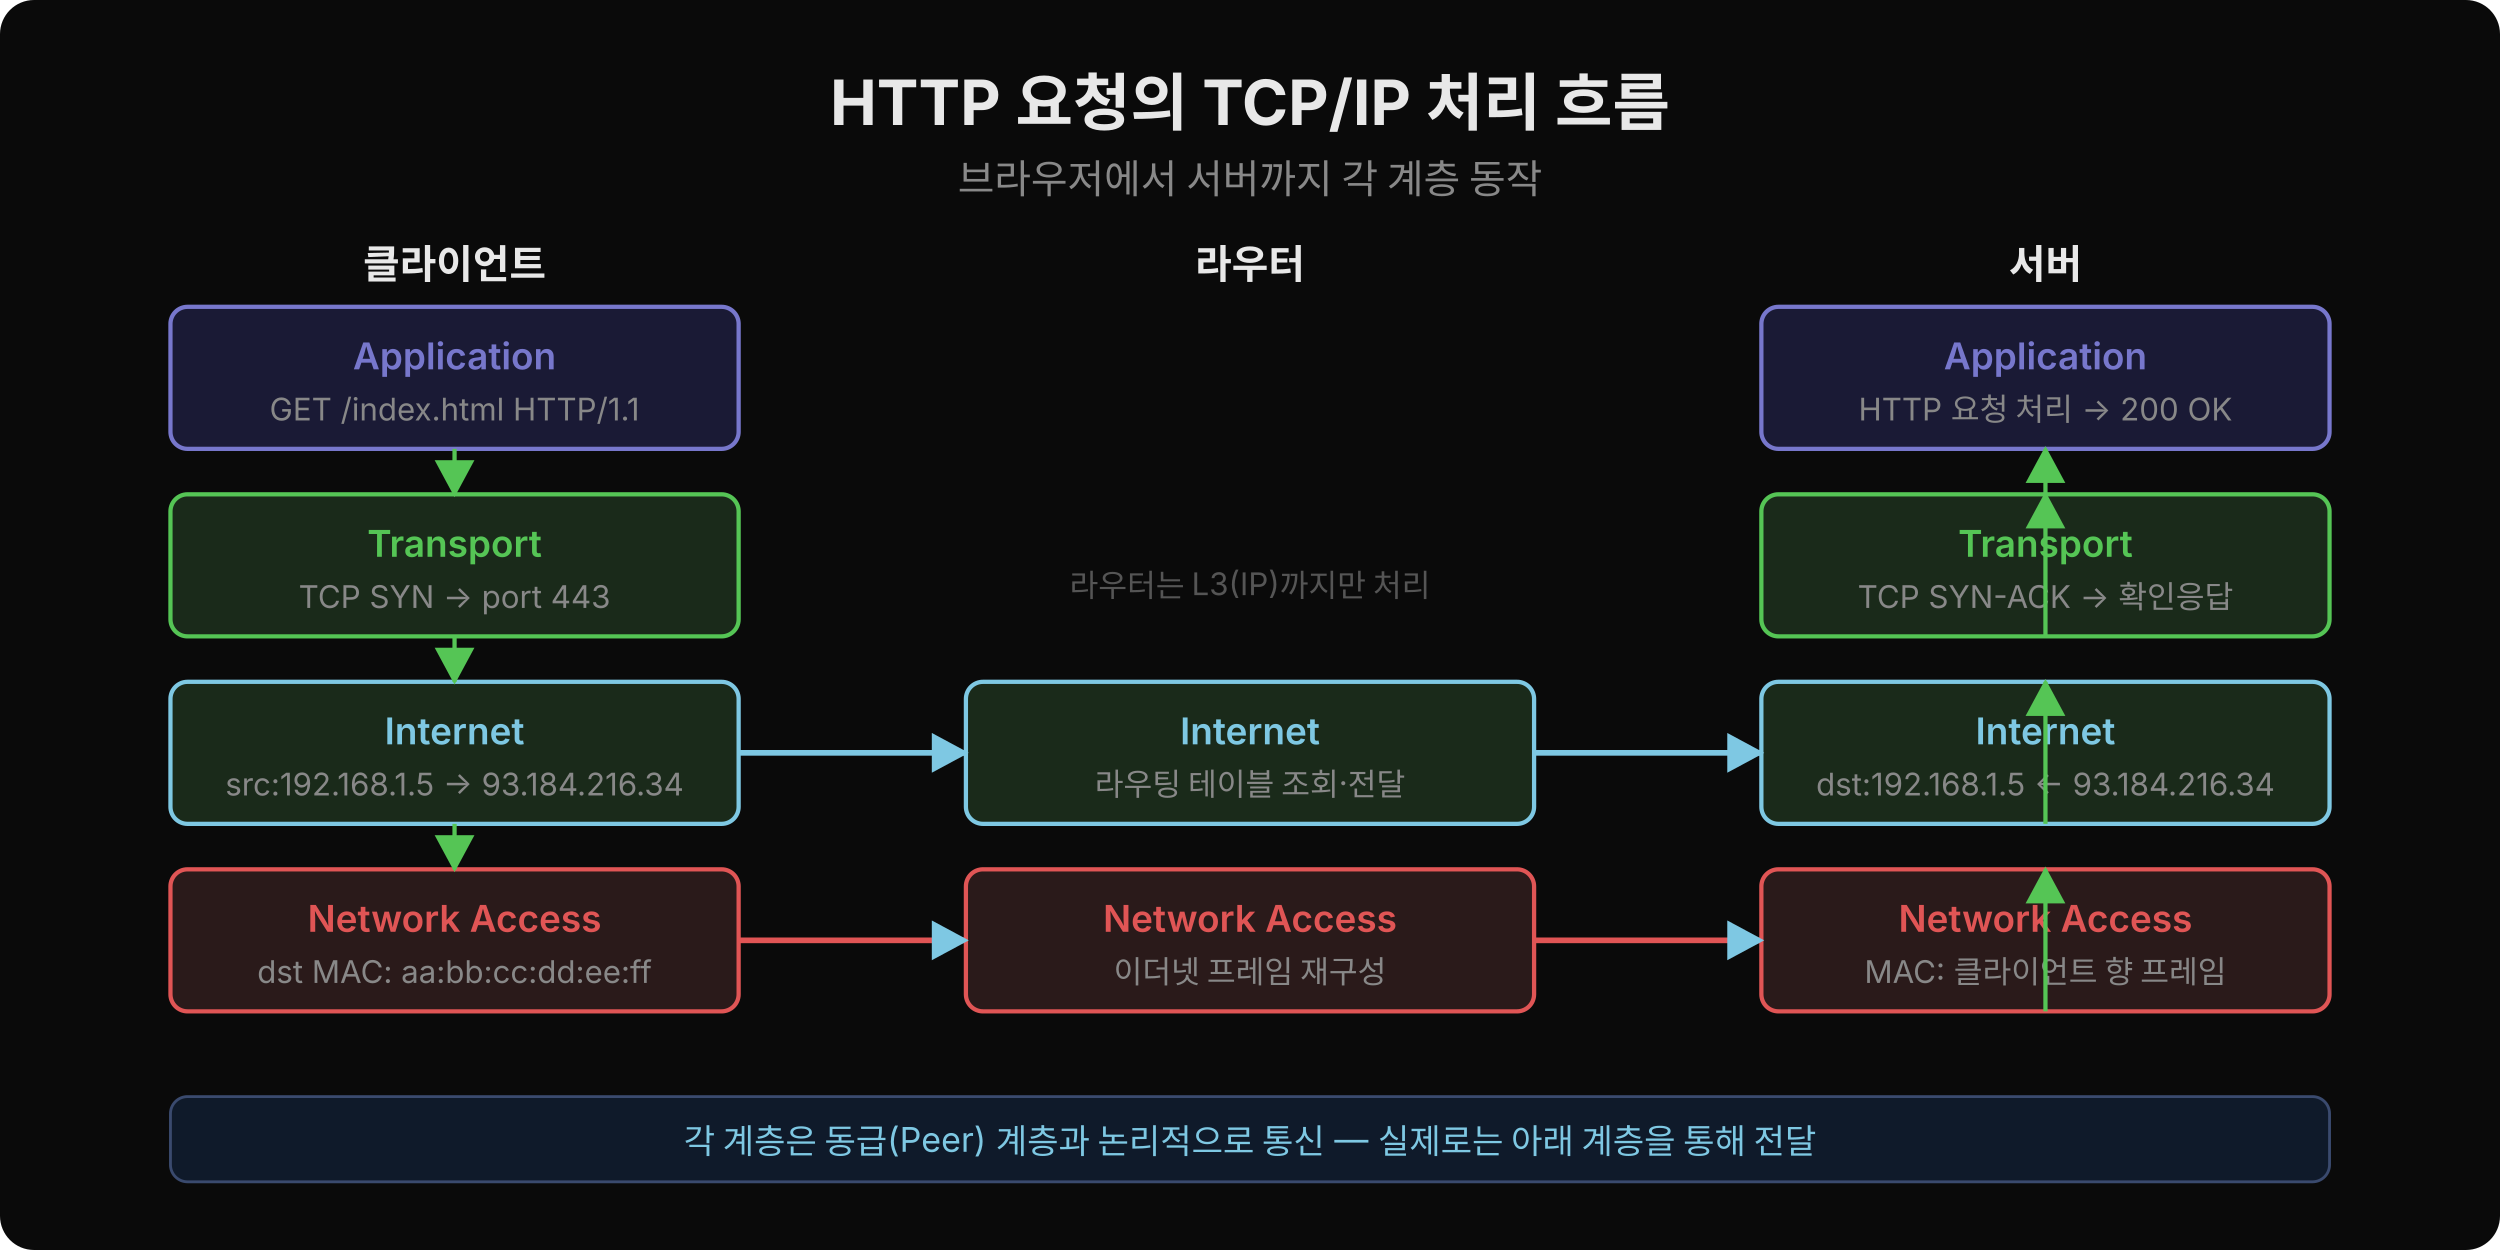
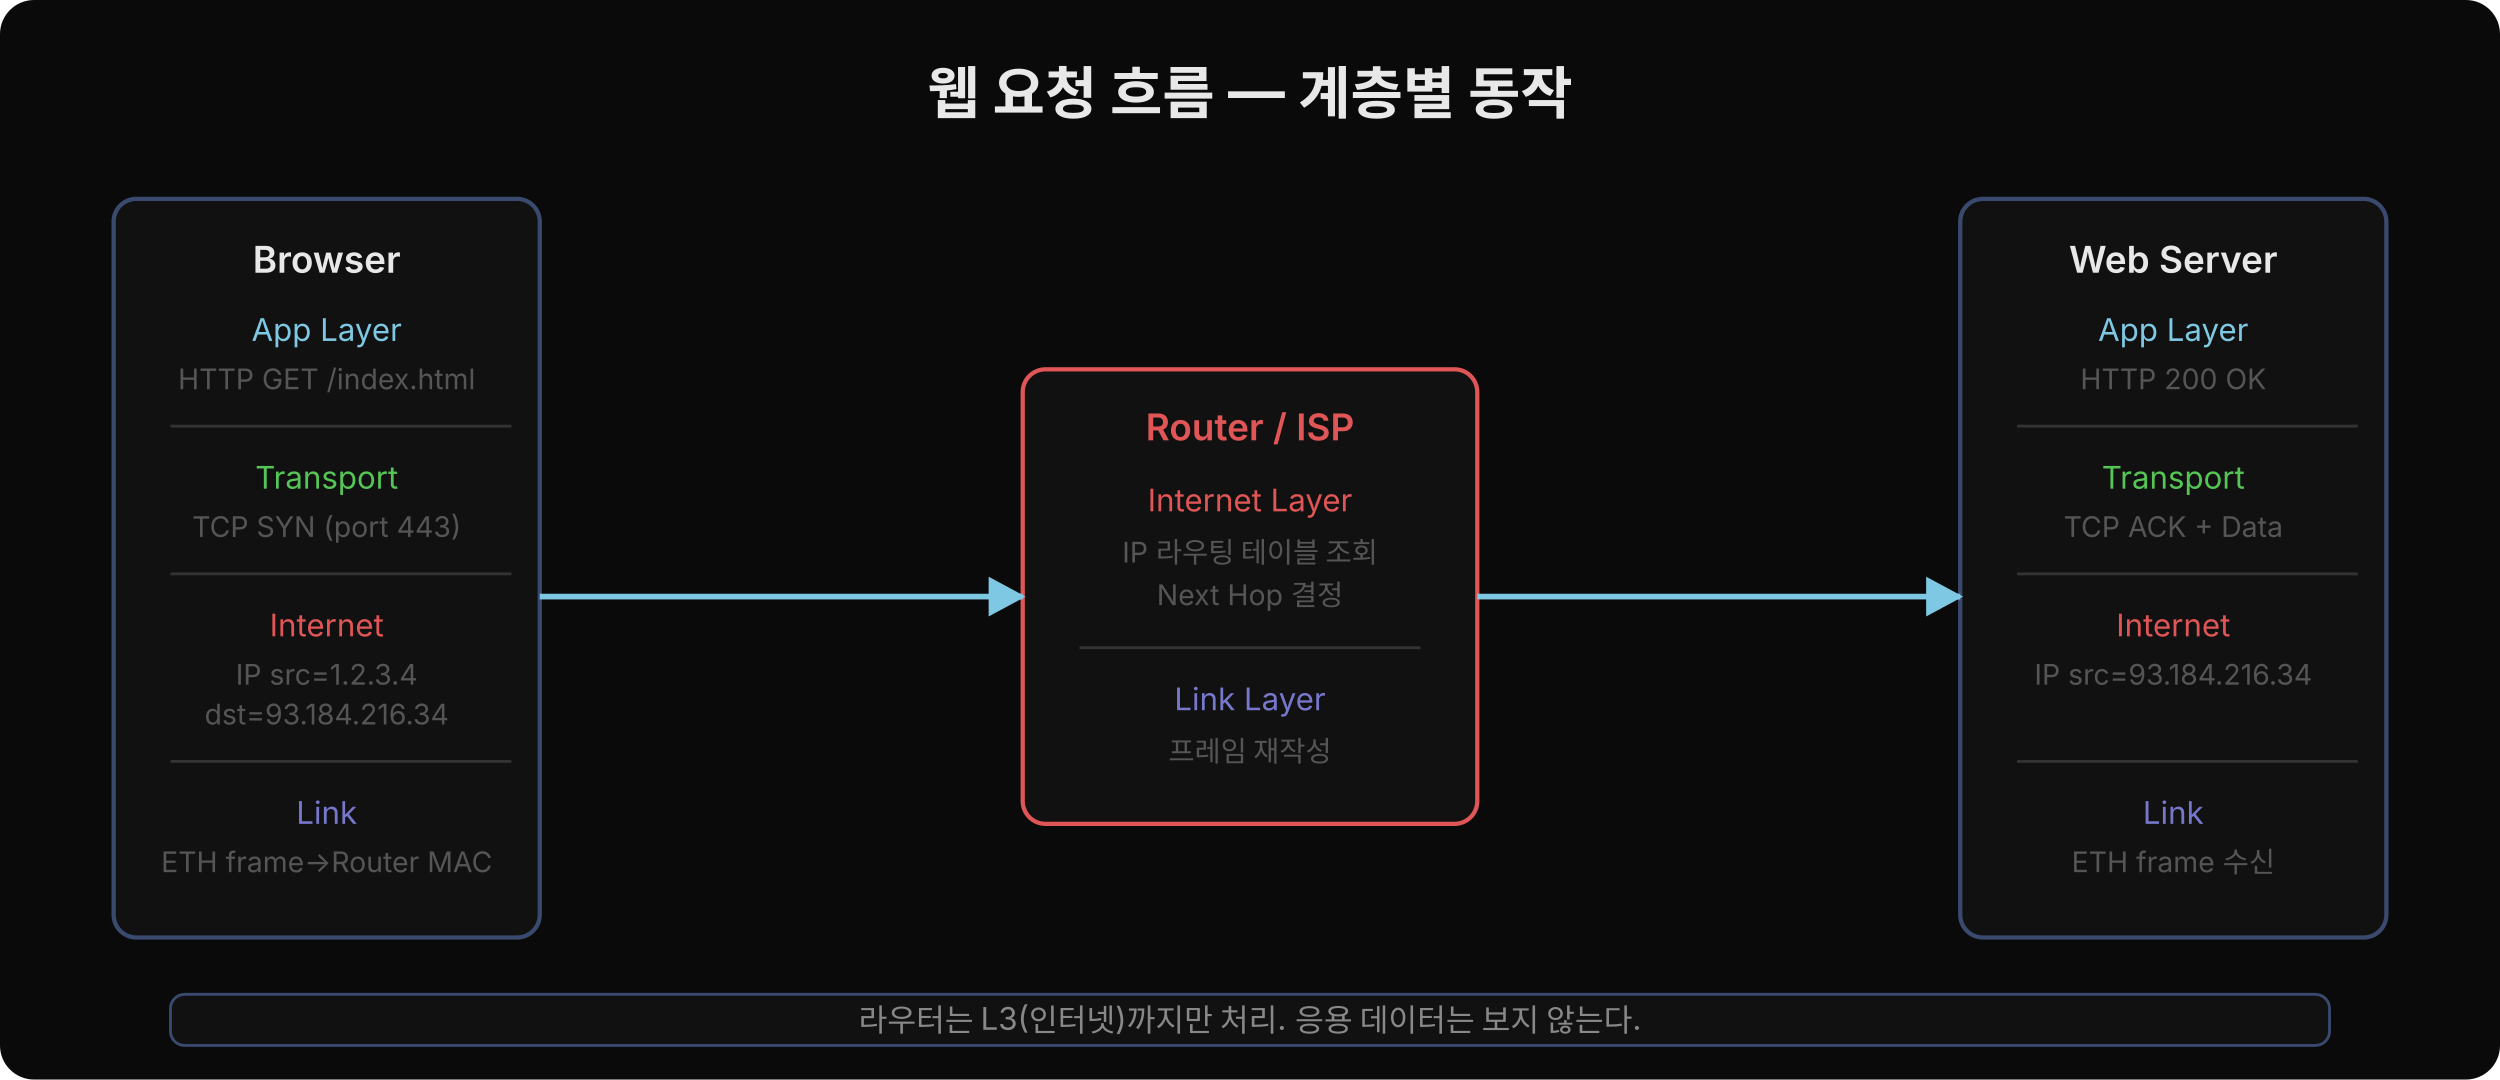
- <svg xmlns="http://www.w3.org/2000/svg" width="880" height="440" viewBox="0 0 880 440">
+ <svg xmlns="http://www.w3.org/2000/svg" width="880" height="380" viewBox="0 0 880 380">
  <defs>
-     <marker id="arrf" viewBox="0 0 14 14" refX="12" refY="7" markerUnits="userSpaceOnUse" markerWidth="14" markerHeight="14" orient="auto">
+     <marker id="arr" viewBox="0 0 14 14" refX="12" refY="7" markerUnits="userSpaceOnUse" markerWidth="14" markerHeight="14" orient="auto">
      <path d="M 0 0 L 13 7 L 0 14 z" fill="#7ec8e3" />
    </marker>
-     <marker id="arrf2" viewBox="0 0 14 14" refX="12" refY="7" markerUnits="userSpaceOnUse" markerWidth="14" markerHeight="14" orient="auto">
-       <path d="M 0 0 L 13 7 L 0 14 z" fill="#55c555" />
-     </marker>
  </defs>
-   <rect width="880" height="440" fill="#0a0a0a" rx="12" />
-   <text x="440" y="44" font-family="'Wanted Sans Variable','Wanted Sans',-apple-system,sans-serif" font-size="22" font-weight="700" fill="#e8e8e8" text-anchor="middle">HTTP 요청의 TCP/IP 처리 흐름</text>
-   <text x="440" y="68" font-family="'Wanted Sans Variable','Wanted Sans',-apple-system,sans-serif" font-size="14" fill="#888" text-anchor="middle">브라우저에서 서버까지 각 계층 동작</text>
-   <text x="160" y="98" font-family="'Wanted Sans Variable','Wanted Sans',-apple-system,sans-serif" font-size="14" font-weight="600" fill="#e8e8e8" text-anchor="middle">클라이언트</text>
-   <rect x="60" y="108" width="200" height="50" rx="6" fill="#1a1a35" stroke="#7777cc" stroke-width="1.5" />
-   <text x="160" y="130" font-family="'Wanted Sans Variable','Wanted Sans',-apple-system,sans-serif" font-size="13" font-weight="600" fill="#7777cc" text-anchor="middle">Application</text>
-   <text x="160" y="148" font-family="'Wanted Sans Variable','Wanted Sans',-apple-system,sans-serif" font-size="11" fill="#888" text-anchor="middle">GET /index.html HTTP/1.1</text>
-   <rect x="60" y="174" width="200" height="50" rx="6" fill="#1a2a1a" stroke="#55c555" stroke-width="1.5" />
-   <text x="160" y="196" font-family="'Wanted Sans Variable','Wanted Sans',-apple-system,sans-serif" font-size="13" font-weight="600" fill="#55c555" text-anchor="middle">Transport</text>
-   <text x="160" y="214" font-family="'Wanted Sans Variable','Wanted Sans',-apple-system,sans-serif" font-size="11" fill="#888" text-anchor="middle">TCP SYN → port 443</text>
-   <rect x="60" y="240" width="200" height="50" rx="6" fill="#1a2a1a" stroke="#7ec8e3" stroke-width="1.5" />
-   <text x="160" y="262" font-family="'Wanted Sans Variable','Wanted Sans',-apple-system,sans-serif" font-size="13" font-weight="600" fill="#7ec8e3" text-anchor="middle">Internet</text>
-   <text x="160" y="280" font-family="'Wanted Sans Variable','Wanted Sans',-apple-system,sans-serif" font-size="11" fill="#888" text-anchor="middle">src:192.168.1.5 → 93.184.216.34</text>
-   <rect x="60" y="306" width="200" height="50" rx="6" fill="#2a1a1a" stroke="#e05555" stroke-width="1.5" />
-   <text x="160" y="328" font-family="'Wanted Sans Variable','Wanted Sans',-apple-system,sans-serif" font-size="13" font-weight="600" fill="#e05555" text-anchor="middle">Network Access</text>
-   <text x="160" y="346" font-family="'Wanted Sans Variable','Wanted Sans',-apple-system,sans-serif" font-size="11" fill="#888" text-anchor="middle">dst MAC: aa:bb:cc:dd:ee:ff</text>
-   <text x="440" y="98" font-family="'Wanted Sans Variable','Wanted Sans',-apple-system,sans-serif" font-size="14" font-weight="600" fill="#e8e8e8" text-anchor="middle">라우터</text>
-   <rect x="340" y="240" width="200" height="50" rx="6" fill="#1a2a1a" stroke="#7ec8e3" stroke-width="1.5" />
-   <text x="440" y="262" font-family="'Wanted Sans Variable','Wanted Sans',-apple-system,sans-serif" font-size="13" font-weight="600" fill="#7ec8e3" text-anchor="middle">Internet</text>
-   <text x="440" y="280" font-family="'Wanted Sans Variable','Wanted Sans',-apple-system,sans-serif" font-size="11" fill="#888" text-anchor="middle">라우팅 테이블 조회·전달</text>
-   <rect x="340" y="306" width="200" height="50" rx="6" fill="#2a1a1a" stroke="#e05555" stroke-width="1.5" />
-   <text x="440" y="328" font-family="'Wanted Sans Variable','Wanted Sans',-apple-system,sans-serif" font-size="13" font-weight="600" fill="#e05555" text-anchor="middle">Network Access</text>
-   <text x="440" y="346" font-family="'Wanted Sans Variable','Wanted Sans',-apple-system,sans-serif" font-size="11" fill="#888" text-anchor="middle">이더넷 프레임 재구성</text>
-   <text x="720" y="98" font-family="'Wanted Sans Variable','Wanted Sans',-apple-system,sans-serif" font-size="14" font-weight="600" fill="#e8e8e8" text-anchor="middle">서버</text>
-   <rect x="620" y="108" width="200" height="50" rx="6" fill="#1a1a35" stroke="#7777cc" stroke-width="1.5" />
-   <text x="720" y="130" font-family="'Wanted Sans Variable','Wanted Sans',-apple-system,sans-serif" font-size="13" font-weight="600" fill="#7777cc" text-anchor="middle">Application</text>
-   <text x="720" y="148" font-family="'Wanted Sans Variable','Wanted Sans',-apple-system,sans-serif" font-size="11" fill="#888" text-anchor="middle">HTTP 요청 처리 → 200 OK</text>
-   <rect x="620" y="174" width="200" height="50" rx="6" fill="#1a2a1a" stroke="#55c555" stroke-width="1.5" />
-   <text x="720" y="196" font-family="'Wanted Sans Variable','Wanted Sans',-apple-system,sans-serif" font-size="13" font-weight="600" fill="#55c555" text-anchor="middle">Transport</text>
-   <text x="720" y="214" font-family="'Wanted Sans Variable','Wanted Sans',-apple-system,sans-serif" font-size="11" fill="#888" text-anchor="middle">TCP SYN-ACK → 확인응답</text>
-   <rect x="620" y="240" width="200" height="50" rx="6" fill="#1a2a1a" stroke="#7ec8e3" stroke-width="1.5" />
-   <text x="720" y="262" font-family="'Wanted Sans Variable','Wanted Sans',-apple-system,sans-serif" font-size="13" font-weight="600" fill="#7ec8e3" text-anchor="middle">Internet</text>
-   <text x="720" y="280" font-family="'Wanted Sans Variable','Wanted Sans',-apple-system,sans-serif" font-size="11" fill="#888" text-anchor="middle">dst:192.168.1.5 ← 93.184.216.34</text>
-   <rect x="620" y="306" width="200" height="50" rx="6" fill="#2a1a1a" stroke="#e05555" stroke-width="1.5" />
-   <text x="720" y="328" font-family="'Wanted Sans Variable','Wanted Sans',-apple-system,sans-serif" font-size="13" font-weight="600" fill="#e05555" text-anchor="middle">Network Access</text>
-   <text x="720" y="346" font-family="'Wanted Sans Variable','Wanted Sans',-apple-system,sans-serif" font-size="11" fill="#888" text-anchor="middle">MAC: 클라이언트 향 프레임</text>
-   <line x1="260" y1="265" x2="340" y2="265" stroke="#7ec8e3" stroke-width="2" marker-end="url(#arrf)" />
-   <line x1="260" y1="331" x2="340" y2="331" stroke="#e05555" stroke-width="2" marker-end="url(#arrf)" />
-   <line x1="540" y1="265" x2="620" y2="265" stroke="#7ec8e3" stroke-width="2" marker-end="url(#arrf)" />
-   <line x1="540" y1="331" x2="620" y2="331" stroke="#e05555" stroke-width="2" marker-end="url(#arrf)" />
-   <line x1="160" y1="158" x2="160" y2="174" stroke="#55c555" stroke-width="1.5" marker-end="url(#arrf2)" />
-   <line x1="160" y1="224" x2="160" y2="240" stroke="#55c555" stroke-width="1.5" marker-end="url(#arrf2)" />
-   <line x1="160" y1="290" x2="160" y2="306" stroke="#55c555" stroke-width="1.5" marker-end="url(#arrf2)" />
-   <line x1="720" y1="356" x2="720" y2="306" stroke="#55c555" stroke-width="1.5" marker-end="url(#arrf2)" />
-   <line x1="720" y1="290" x2="720" y2="240" stroke="#55c555" stroke-width="1.5" marker-end="url(#arrf2)" />
-   <line x1="720" y1="224" x2="720" y2="174" stroke="#55c555" stroke-width="1.5" marker-end="url(#arrf2)" />
-   <line x1="720" y1="174" x2="720" y2="158" stroke="#55c555" stroke-width="1.5" marker-end="url(#arrf2)" />
-   <text x="440" y="210" font-family="'Wanted Sans Variable','Wanted Sans',-apple-system,sans-serif" font-size="11" fill="#555" text-anchor="middle">라우터는 L3(IP)까지만 처리</text>
-   <rect x="60" y="386" width="760" height="30" rx="6" fill="#0f1a2a" stroke="#3a4a6e" stroke-width="1" />
-   <text x="440" y="406" font-family="'Wanted Sans Variable','Wanted Sans',-apple-system,sans-serif" font-size="12" fill="#7ec8e3" text-anchor="middle">각 계층은 동급(Peer) 계층과 논리적으로 통신 — 실제로는 아래 계층을 통해 전달</text>
+   <rect width="880" height="380" fill="#0a0a0a" rx="12" />
+   <text x="440" y="40" font-family="'Wanted Sans Variable','Wanted Sans',-apple-system,sans-serif" font-size="20" font-weight="700" fill="#e8e8e8" text-anchor="middle">웹 요청 흐름 — 계층별 동작</text>
+   <rect x="40" y="70" width="150" height="260" rx="8" fill="#111" stroke="#3a4a6e" stroke-width="1.5" />
+   <text x="115" y="96" font-family="'Wanted Sans Variable','Wanted Sans',-apple-system,sans-serif" font-size="13" font-weight="600" fill="#e8e8e8" text-anchor="middle">Browser</text>
+   <text x="115" y="120" font-family="'Wanted Sans Variable','Wanted Sans',-apple-system,sans-serif" font-size="11" fill="#7ec8e3" text-anchor="middle">App Layer</text>
+   <text x="115" y="137" font-family="'Wanted Sans Variable','Wanted Sans',-apple-system,sans-serif" font-size="10" fill="#555" text-anchor="middle">HTTP GET /index.html</text>
+   <line x1="60" y1="150" x2="180" y2="150" stroke="#333" stroke-width="1" />
+   <text x="115" y="172" font-family="'Wanted Sans Variable','Wanted Sans',-apple-system,sans-serif" font-size="11" fill="#55c555" text-anchor="middle">Transport</text>
+   <text x="115" y="189" font-family="'Wanted Sans Variable','Wanted Sans',-apple-system,sans-serif" font-size="10" fill="#555" text-anchor="middle">TCP SYN (port 443)</text>
+   <line x1="60" y1="202" x2="180" y2="202" stroke="#333" stroke-width="1" />
+   <text x="115" y="224" font-family="'Wanted Sans Variable','Wanted Sans',-apple-system,sans-serif" font-size="11" fill="#e05555" text-anchor="middle">Internet</text>
+   <text x="115" y="241" font-family="'Wanted Sans Variable','Wanted Sans',-apple-system,sans-serif" font-size="10" fill="#555" text-anchor="middle">IP src=1.2.3.4</text>
+   <text x="115" y="255" font-family="'Wanted Sans Variable','Wanted Sans',-apple-system,sans-serif" font-size="10" fill="#555" text-anchor="middle">dst=93.184.216.34</text>
+   <line x1="60" y1="268" x2="180" y2="268" stroke="#333" stroke-width="1" />
+   <text x="115" y="290" font-family="'Wanted Sans Variable','Wanted Sans',-apple-system,sans-serif" font-size="11" fill="#7777cc" text-anchor="middle">Link</text>
+   <text x="115" y="307" font-family="'Wanted Sans Variable','Wanted Sans',-apple-system,sans-serif" font-size="10" fill="#555" text-anchor="middle">ETH frame→Router MAC</text>
+   <rect x="360" y="130" width="160" height="160" rx="8" fill="#111" stroke="#e05555" stroke-width="1.5" />
+   <text x="440" y="155" font-family="'Wanted Sans Variable','Wanted Sans',-apple-system,sans-serif" font-size="13" font-weight="600" fill="#e05555" text-anchor="middle">Router / ISP</text>
+   <text x="440" y="180" font-family="'Wanted Sans Variable','Wanted Sans',-apple-system,sans-serif" font-size="11" fill="#e05555" text-anchor="middle">Internet Layer</text>
+   <text x="440" y="198" font-family="'Wanted Sans Variable','Wanted Sans',-apple-system,sans-serif" font-size="10" fill="#555" text-anchor="middle">IP 라우팅 테이블 조회</text>
+   <text x="440" y="213" font-family="'Wanted Sans Variable','Wanted Sans',-apple-system,sans-serif" font-size="10" fill="#555" text-anchor="middle">Next Hop 결정</text>
+   <line x1="380" y1="228" x2="500" y2="228" stroke="#333" stroke-width="1" />
+   <text x="440" y="250" font-family="'Wanted Sans Variable','Wanted Sans',-apple-system,sans-serif" font-size="11" fill="#7777cc" text-anchor="middle">Link Layer</text>
+   <text x="440" y="268" font-family="'Wanted Sans Variable','Wanted Sans',-apple-system,sans-serif" font-size="10" fill="#555" text-anchor="middle">프레임 재작성</text>
+   <rect x="690" y="70" width="150" height="260" rx="8" fill="#111" stroke="#3a4a6e" stroke-width="1.5" />
+   <text x="765" y="96" font-family="'Wanted Sans Variable','Wanted Sans',-apple-system,sans-serif" font-size="13" font-weight="600" fill="#e8e8e8" text-anchor="middle">Web Server</text>
+   <text x="765" y="120" font-family="'Wanted Sans Variable','Wanted Sans',-apple-system,sans-serif" font-size="11" fill="#7ec8e3" text-anchor="middle">App Layer</text>
+   <text x="765" y="137" font-family="'Wanted Sans Variable','Wanted Sans',-apple-system,sans-serif" font-size="10" fill="#555" text-anchor="middle">HTTP 200 OK</text>
+   <line x1="710" y1="150" x2="830" y2="150" stroke="#333" stroke-width="1" />
+   <text x="765" y="172" font-family="'Wanted Sans Variable','Wanted Sans',-apple-system,sans-serif" font-size="11" fill="#55c555" text-anchor="middle">Transport</text>
+   <text x="765" y="189" font-family="'Wanted Sans Variable','Wanted Sans',-apple-system,sans-serif" font-size="10" fill="#555" text-anchor="middle">TCP ACK + Data</text>
+   <line x1="710" y1="202" x2="830" y2="202" stroke="#333" stroke-width="1" />
+   <text x="765" y="224" font-family="'Wanted Sans Variable','Wanted Sans',-apple-system,sans-serif" font-size="11" fill="#e05555" text-anchor="middle">Internet</text>
+   <text x="765" y="241" font-family="'Wanted Sans Variable','Wanted Sans',-apple-system,sans-serif" font-size="10" fill="#555" text-anchor="middle">IP src=93.184.216.34</text>
+   <line x1="710" y1="268" x2="830" y2="268" stroke="#333" stroke-width="1" />
+   <text x="765" y="290" font-family="'Wanted Sans Variable','Wanted Sans',-apple-system,sans-serif" font-size="11" fill="#7777cc" text-anchor="middle">Link</text>
+   <text x="765" y="307" font-family="'Wanted Sans Variable','Wanted Sans',-apple-system,sans-serif" font-size="10" fill="#555" text-anchor="middle">ETH frame 수신</text>
+   <line x1="190" y1="210" x2="360" y2="210" stroke="#7ec8e3" stroke-width="2" marker-end="url(#arr)" />
+   <line x1="520" y1="210" x2="690" y2="210" stroke="#7ec8e3" stroke-width="2" marker-end="url(#arr)" />
+   <rect x="60" y="350" width="760" height="18" rx="5" fill="#111" stroke="#3a4a6e" stroke-width="1" />
+   <text x="440" y="363" font-family="'Wanted Sans Variable','Wanted Sans',-apple-system,sans-serif" font-size="11" fill="#888" text-anchor="middle">라우터는 L3(인터넷)까지만 처리. 응용 데이터는 보지 않는다.</text>
</svg>
